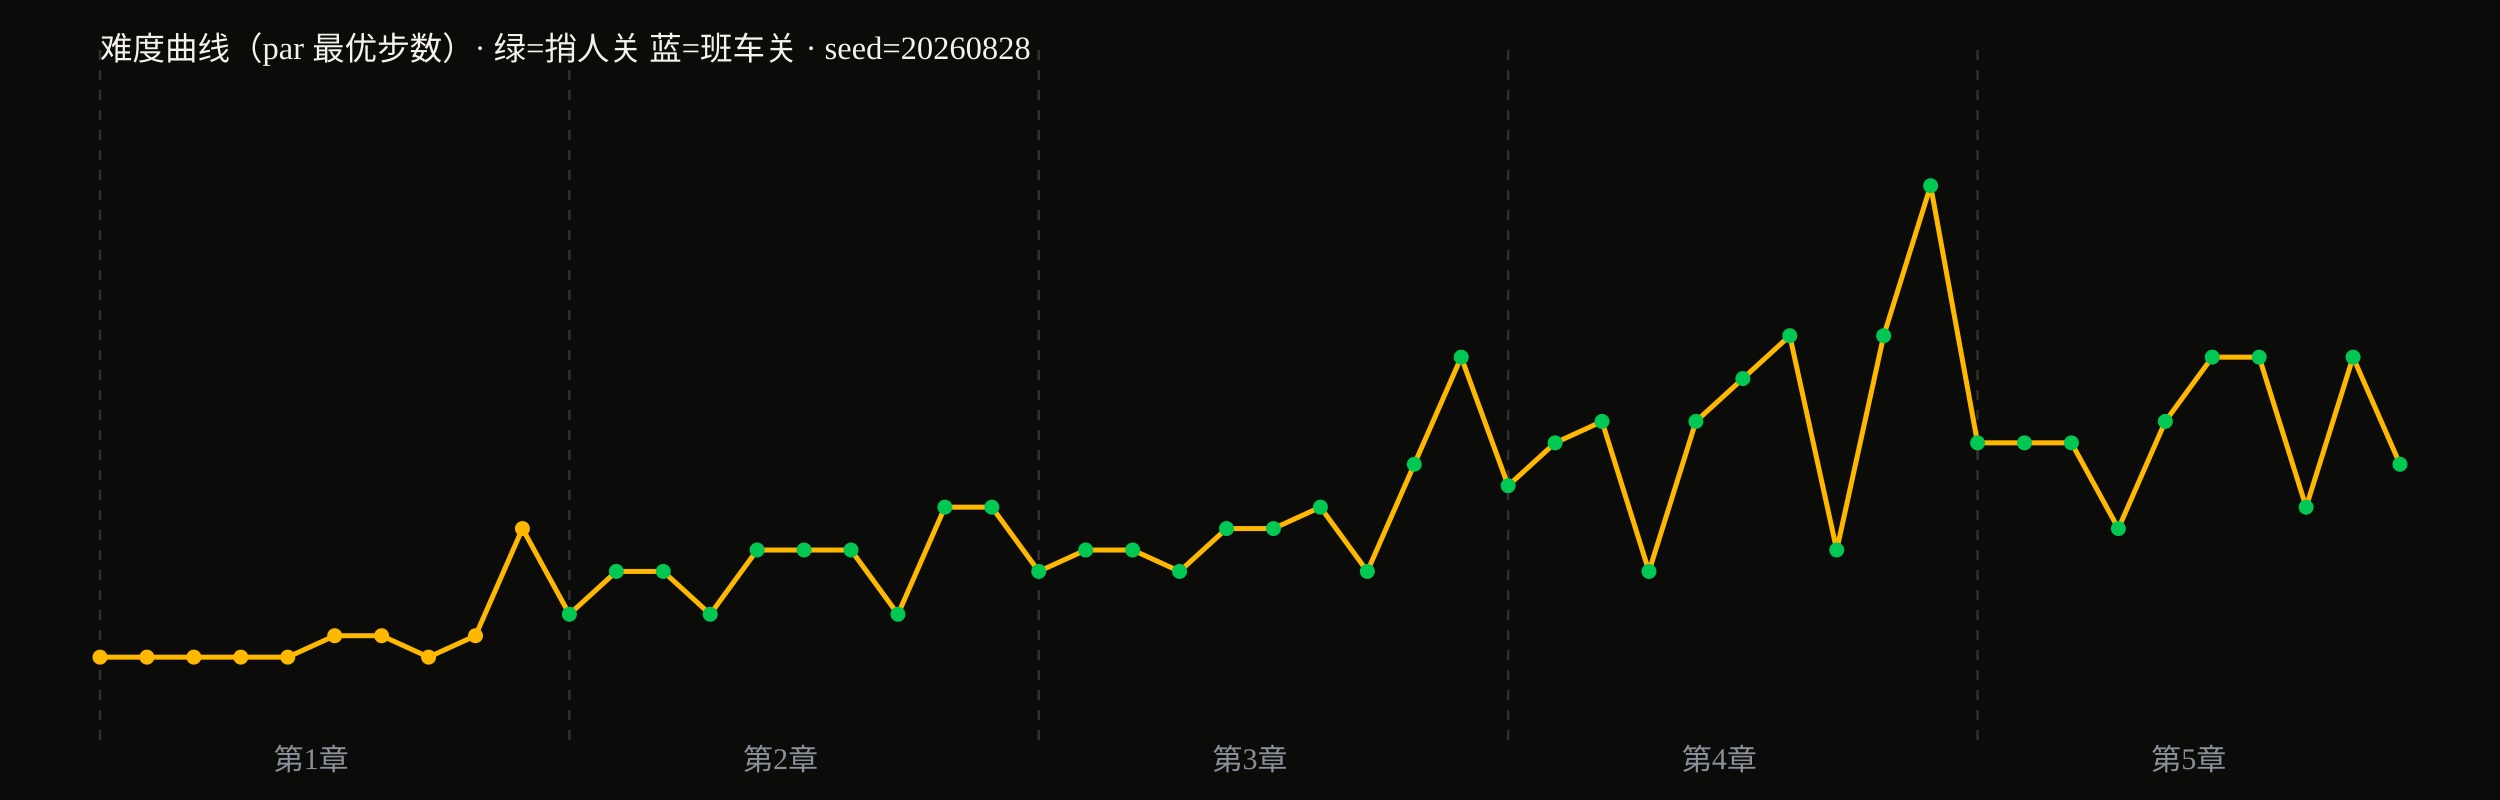
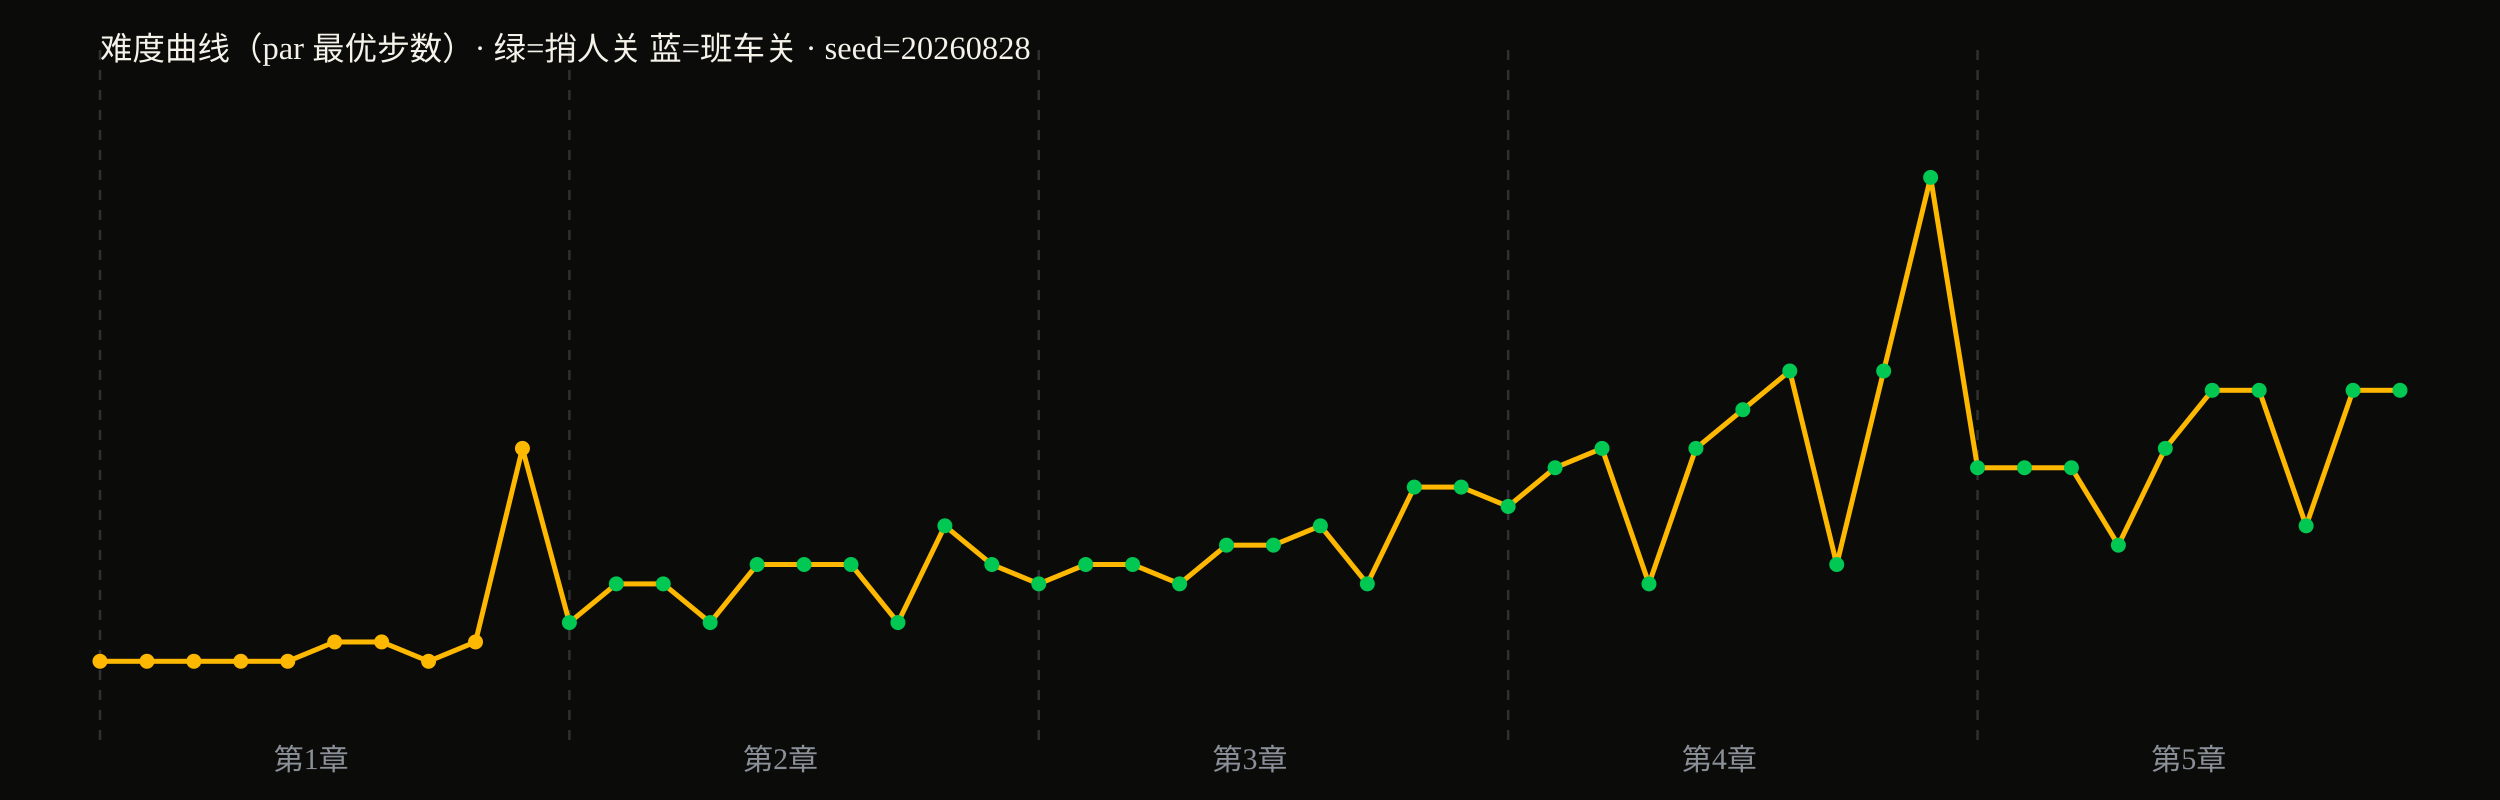
<svg xmlns="http://www.w3.org/2000/svg" width="1000" height="320" viewBox="0 0 1000 320">
  <rect width="1000" height="320" fill="#0B0C0A" />
  <line x1="40" y1="20" x2="40" y2="300" stroke="rgba(255,255,255,.15)" stroke-dasharray="4 4" />
  <text x="124.49" y="308" fill="#8A8F98" font-size="12" text-anchor="middle">第1章</text>
  <line x1="227.755" y1="20" x2="227.755" y2="300" stroke="rgba(255,255,255,.15)" stroke-dasharray="4 4" />
  <text x="312.245" y="308" fill="#8A8F98" font-size="12" text-anchor="middle">第2章</text>
  <line x1="415.51" y1="20" x2="415.51" y2="300" stroke="rgba(255,255,255,.15)" stroke-dasharray="4 4" />
  <text x="500" y="308" fill="#8A8F98" font-size="12" text-anchor="middle">第3章</text>
  <line x1="603.265" y1="20" x2="603.265" y2="300" stroke="rgba(255,255,255,.15)" stroke-dasharray="4 4" />
  <text x="687.755" y="308" fill="#8A8F98" font-size="12" text-anchor="middle">第4章</text>
  <line x1="791.02" y1="20" x2="791.02" y2="300" stroke="rgba(255,255,255,.15)" stroke-dasharray="4 4" />
  <text x="875.51" y="308" fill="#8A8F98" font-size="12" text-anchor="middle">第5章</text>
-   <polyline fill="none" stroke="#FFB800" stroke-width="2" points="40,262.857 58.776,262.857 77.551,262.857 96.327,262.857 115.102,262.857 133.878,254.286 152.653,254.286 171.429,262.857 190.204,254.286 208.98,211.429 227.755,245.714 246.531,228.571 265.306,228.571 284.082,245.714 302.857,220 321.633,220 340.408,220 359.184,245.714 377.959,202.857 396.735,202.857 415.51,228.571 434.286,220 453.061,220 471.837,228.571 490.612,211.429 509.388,211.429 528.163,202.857 546.939,228.571 565.714,185.714 584.49,142.857 603.265,194.286 622.041,177.143 640.816,168.571 659.592,228.571 678.367,168.571 697.143,151.429 715.918,134.286 734.694,220 753.469,134.286 772.245,74.286 791.02,177.143 809.796,177.143 828.571,177.143 847.347,211.429 866.122,168.571 884.898,142.857 903.673,142.857 922.449,202.857 941.224,142.857 960,185.714" />
-   <circle cx="40" cy="262.857" r="3" fill="#FFB800" />
-   <circle cx="58.776" cy="262.857" r="3" fill="#FFB800" />
-   <circle cx="77.551" cy="262.857" r="3" fill="#FFB800" />
-   <circle cx="96.327" cy="262.857" r="3" fill="#FFB800" />
-   <circle cx="115.102" cy="262.857" r="3" fill="#FFB800" />
-   <circle cx="133.878" cy="254.286" r="3" fill="#FFB800" />
-   <circle cx="152.653" cy="254.286" r="3" fill="#FFB800" />
-   <circle cx="171.429" cy="262.857" r="3" fill="#FFB800" />
-   <circle cx="190.204" cy="254.286" r="3" fill="#FFB800" />
-   <circle cx="208.98" cy="211.429" r="3" fill="#FFB800" />
-   <circle cx="227.755" cy="245.714" r="3" fill="#00C853" />
-   <circle cx="246.531" cy="228.571" r="3" fill="#00C853" />
-   <circle cx="265.306" cy="228.571" r="3" fill="#00C853" />
-   <circle cx="284.082" cy="245.714" r="3" fill="#00C853" />
-   <circle cx="302.857" cy="220" r="3" fill="#00C853" />
-   <circle cx="321.633" cy="220" r="3" fill="#00C853" />
-   <circle cx="340.408" cy="220" r="3" fill="#00C853" />
-   <circle cx="359.184" cy="245.714" r="3" fill="#00C853" />
-   <circle cx="377.959" cy="202.857" r="3" fill="#00C853" />
-   <circle cx="396.735" cy="202.857" r="3" fill="#00C853" />
-   <circle cx="415.51" cy="228.571" r="3" fill="#00C853" />
-   <circle cx="434.286" cy="220" r="3" fill="#00C853" />
-   <circle cx="453.061" cy="220" r="3" fill="#00C853" />
-   <circle cx="471.837" cy="228.571" r="3" fill="#00C853" />
-   <circle cx="490.612" cy="211.429" r="3" fill="#00C853" />
-   <circle cx="509.388" cy="211.429" r="3" fill="#00C853" />
-   <circle cx="528.163" cy="202.857" r="3" fill="#00C853" />
-   <circle cx="546.939" cy="228.571" r="3" fill="#00C853" />
-   <circle cx="565.714" cy="185.714" r="3" fill="#00C853" />
-   <circle cx="584.49" cy="142.857" r="3" fill="#00C853" />
-   <circle cx="603.265" cy="194.286" r="3" fill="#00C853" />
-   <circle cx="622.041" cy="177.143" r="3" fill="#00C853" />
-   <circle cx="640.816" cy="168.571" r="3" fill="#00C853" />
-   <circle cx="659.592" cy="228.571" r="3" fill="#00C853" />
-   <circle cx="678.367" cy="168.571" r="3" fill="#00C853" />
-   <circle cx="697.143" cy="151.429" r="3" fill="#00C853" />
-   <circle cx="715.918" cy="134.286" r="3" fill="#00C853" />
-   <circle cx="734.694" cy="220" r="3" fill="#00C853" />
-   <circle cx="753.469" cy="134.286" r="3" fill="#00C853" />
-   <circle cx="772.245" cy="74.286" r="3" fill="#00C853" />
-   <circle cx="791.02" cy="177.143" r="3" fill="#00C853" />
-   <circle cx="809.796" cy="177.143" r="3" fill="#00C853" />
-   <circle cx="828.571" cy="177.143" r="3" fill="#00C853" />
-   <circle cx="847.347" cy="211.429" r="3" fill="#00C853" />
-   <circle cx="866.122" cy="168.571" r="3" fill="#00C853" />
-   <circle cx="884.898" cy="142.857" r="3" fill="#00C853" />
-   <circle cx="903.673" cy="142.857" r="3" fill="#00C853" />
-   <circle cx="922.449" cy="202.857" r="3" fill="#00C853" />
-   <circle cx="941.224" cy="142.857" r="3" fill="#00C853" />
-   <circle cx="960" cy="185.714" r="3" fill="#00C853" />
+   <polyline fill="none" stroke="#FFB800" stroke-width="2" points="40,264.516 58.776,264.516 77.551,264.516 96.327,264.516 115.102,264.516 133.878,256.774 152.653,256.774 171.429,264.516 190.204,256.774 208.98,179.355 227.755,249.032 246.531,233.548 265.306,233.548 284.082,249.032 302.857,225.806 321.633,225.806 340.408,225.806 359.184,249.032 377.959,210.323 396.735,225.806 415.51,233.548 434.286,225.806 453.061,225.806 471.837,233.548 490.612,218.065 509.388,218.065 528.163,210.323 546.939,233.548 565.714,194.839 584.49,194.839 603.265,202.581 622.041,187.097 640.816,179.355 659.592,233.548 678.367,179.355 697.143,163.871 715.918,148.387 734.694,225.806 753.469,148.387 772.245,70.968 791.02,187.097 809.796,187.097 828.571,187.097 847.347,218.065 866.122,179.355 884.898,156.129 903.673,156.129 922.449,210.323 941.224,156.129 960,156.129" />
+   <circle cx="40" cy="264.516" r="3" fill="#FFB800" />
+   <circle cx="58.776" cy="264.516" r="3" fill="#FFB800" />
+   <circle cx="77.551" cy="264.516" r="3" fill="#FFB800" />
+   <circle cx="96.327" cy="264.516" r="3" fill="#FFB800" />
+   <circle cx="115.102" cy="264.516" r="3" fill="#FFB800" />
+   <circle cx="133.878" cy="256.774" r="3" fill="#FFB800" />
+   <circle cx="152.653" cy="256.774" r="3" fill="#FFB800" />
+   <circle cx="171.429" cy="264.516" r="3" fill="#FFB800" />
+   <circle cx="190.204" cy="256.774" r="3" fill="#FFB800" />
+   <circle cx="208.98" cy="179.355" r="3" fill="#FFB800" />
+   <circle cx="227.755" cy="249.032" r="3" fill="#00C853" />
+   <circle cx="246.531" cy="233.548" r="3" fill="#00C853" />
+   <circle cx="265.306" cy="233.548" r="3" fill="#00C853" />
+   <circle cx="284.082" cy="249.032" r="3" fill="#00C853" />
+   <circle cx="302.857" cy="225.806" r="3" fill="#00C853" />
+   <circle cx="321.633" cy="225.806" r="3" fill="#00C853" />
+   <circle cx="340.408" cy="225.806" r="3" fill="#00C853" />
+   <circle cx="359.184" cy="249.032" r="3" fill="#00C853" />
+   <circle cx="377.959" cy="210.323" r="3" fill="#00C853" />
+   <circle cx="396.735" cy="225.806" r="3" fill="#00C853" />
+   <circle cx="415.51" cy="233.548" r="3" fill="#00C853" />
+   <circle cx="434.286" cy="225.806" r="3" fill="#00C853" />
+   <circle cx="453.061" cy="225.806" r="3" fill="#00C853" />
+   <circle cx="471.837" cy="233.548" r="3" fill="#00C853" />
+   <circle cx="490.612" cy="218.065" r="3" fill="#00C853" />
+   <circle cx="509.388" cy="218.065" r="3" fill="#00C853" />
+   <circle cx="528.163" cy="210.323" r="3" fill="#00C853" />
+   <circle cx="546.939" cy="233.548" r="3" fill="#00C853" />
+   <circle cx="565.714" cy="194.839" r="3" fill="#00C853" />
+   <circle cx="584.49" cy="194.839" r="3" fill="#00C853" />
+   <circle cx="603.265" cy="202.581" r="3" fill="#00C853" />
+   <circle cx="622.041" cy="187.097" r="3" fill="#00C853" />
+   <circle cx="640.816" cy="179.355" r="3" fill="#00C853" />
+   <circle cx="659.592" cy="233.548" r="3" fill="#00C853" />
+   <circle cx="678.367" cy="179.355" r="3" fill="#00C853" />
+   <circle cx="697.143" cy="163.871" r="3" fill="#00C853" />
+   <circle cx="715.918" cy="148.387" r="3" fill="#00C853" />
+   <circle cx="734.694" cy="225.806" r="3" fill="#00C853" />
+   <circle cx="753.469" cy="148.387" r="3" fill="#00C853" />
+   <circle cx="772.245" cy="70.968" r="3" fill="#00C853" />
+   <circle cx="791.02" cy="187.097" r="3" fill="#00C853" />
+   <circle cx="809.796" cy="187.097" r="3" fill="#00C853" />
+   <circle cx="828.571" cy="187.097" r="3" fill="#00C853" />
+   <circle cx="847.347" cy="218.065" r="3" fill="#00C853" />
+   <circle cx="866.122" cy="179.355" r="3" fill="#00C853" />
+   <circle cx="884.898" cy="156.129" r="3" fill="#00C853" />
+   <circle cx="903.673" cy="156.129" r="3" fill="#00C853" />
+   <circle cx="922.449" cy="210.323" r="3" fill="#00C853" />
+   <circle cx="941.224" cy="156.129" r="3" fill="#00C853" />
+   <circle cx="960" cy="156.129" r="3" fill="#00C853" />
  <text x="40" y="24" fill="#F5F2EA" font-size="13">难度曲线（par 最优步数）· 绿=捎人关 蓝=班车关 · seed=20260828</text>
</svg>
